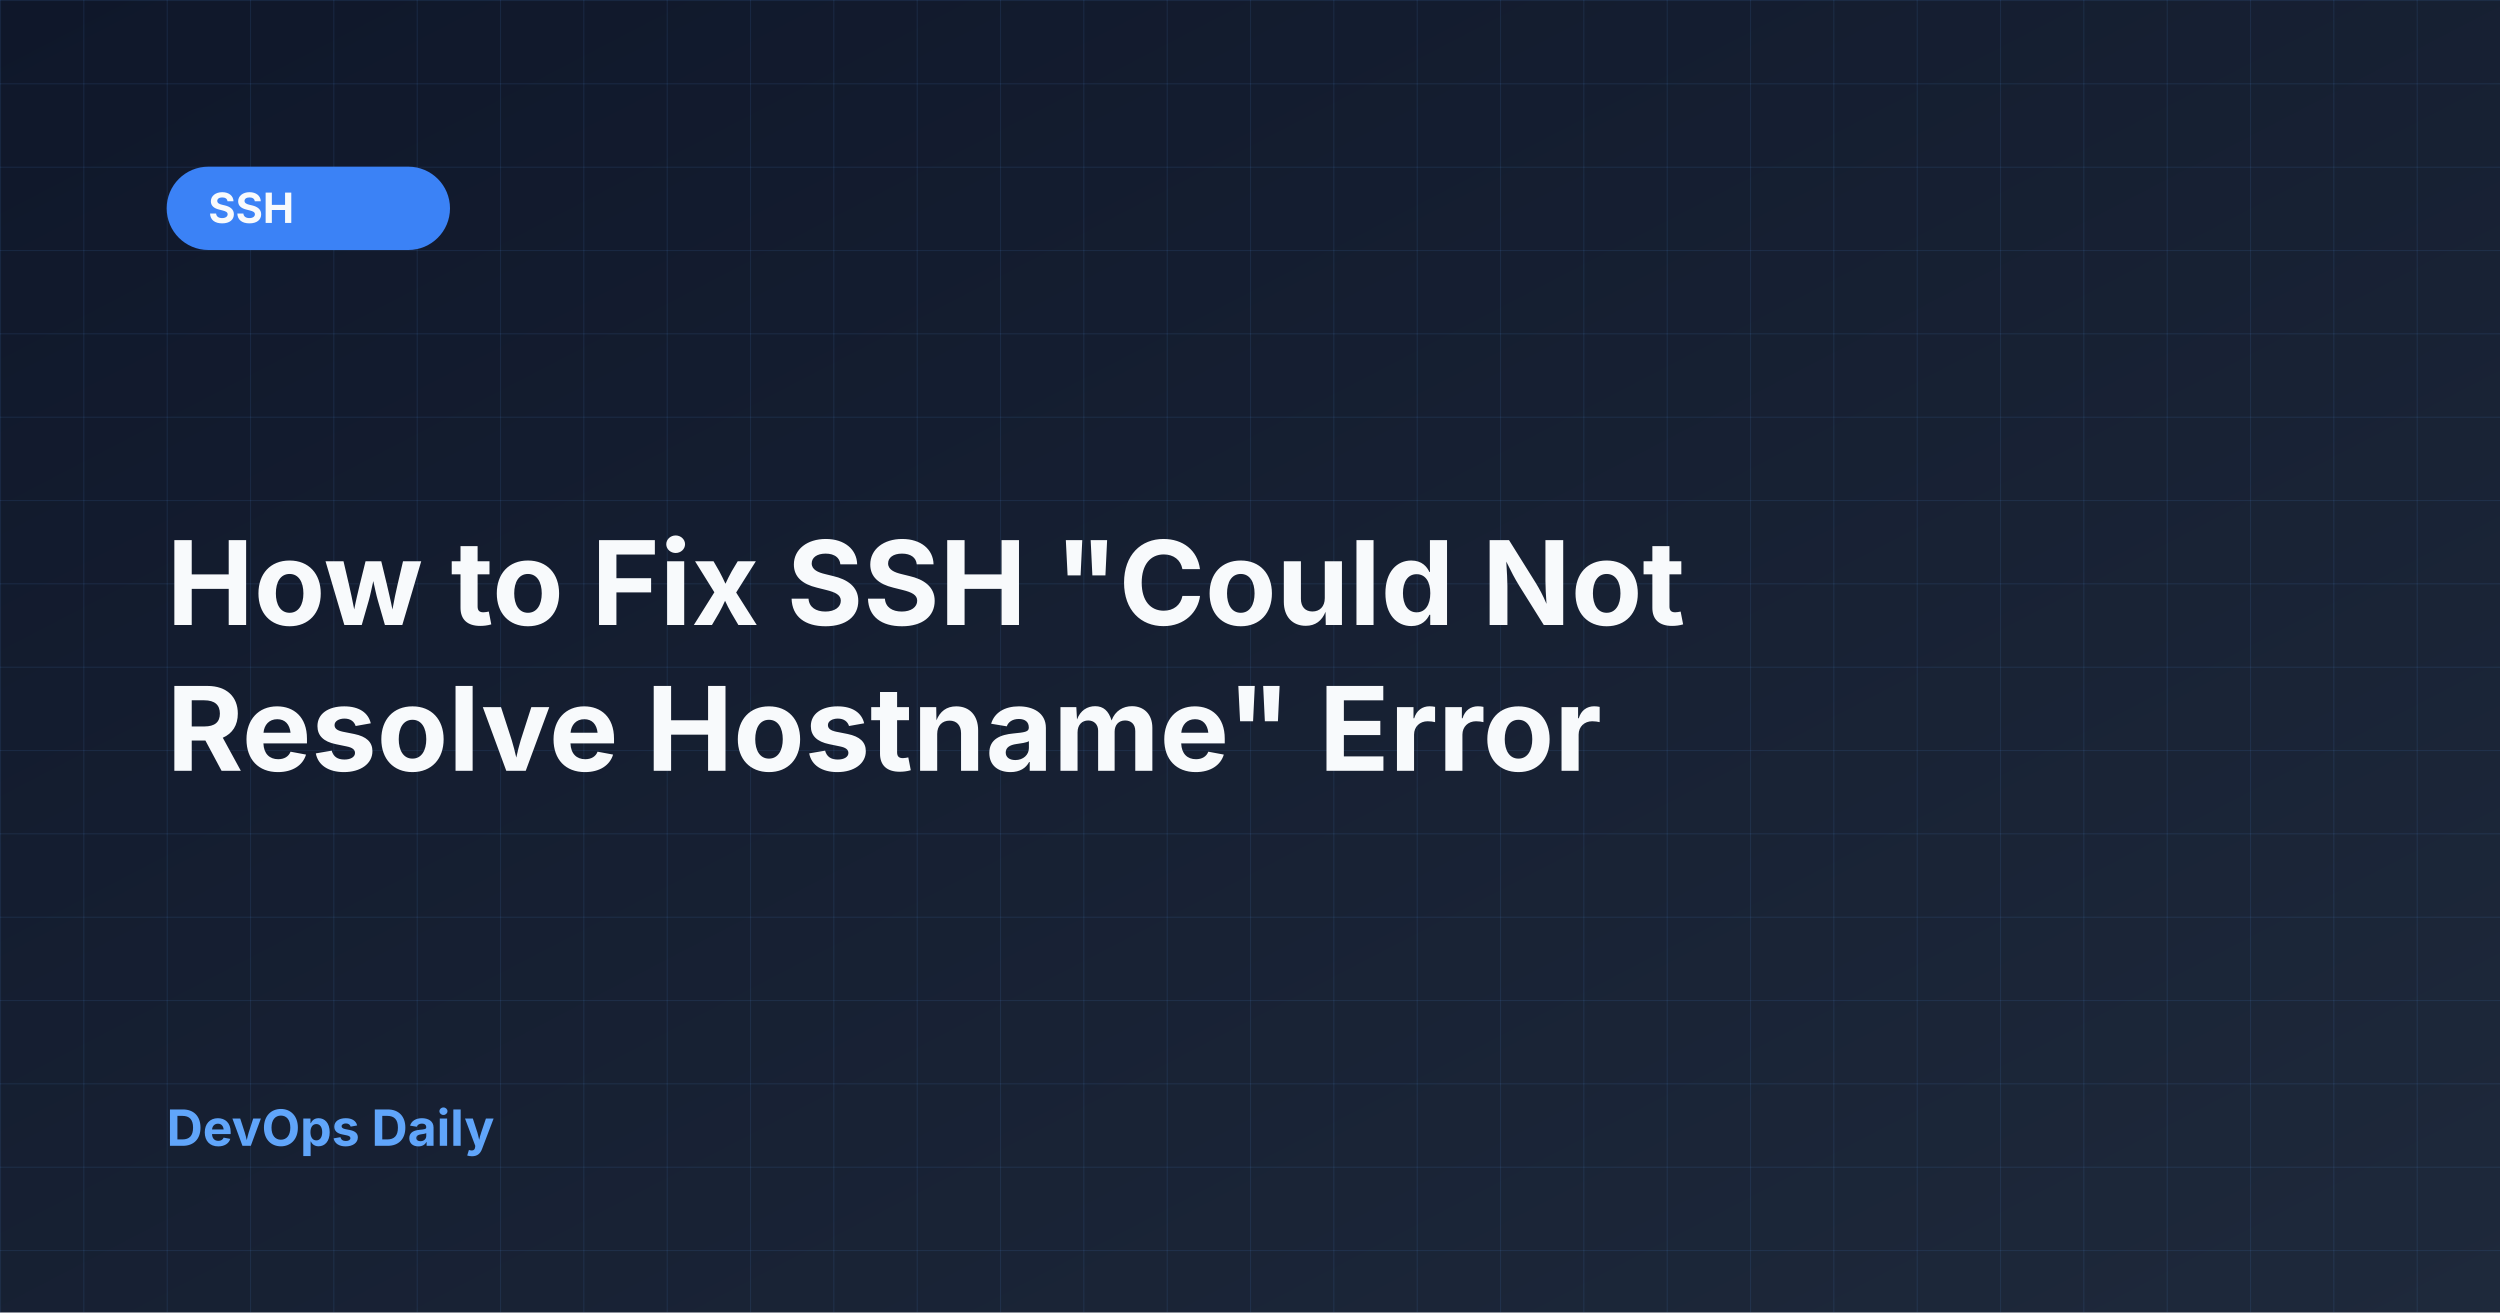
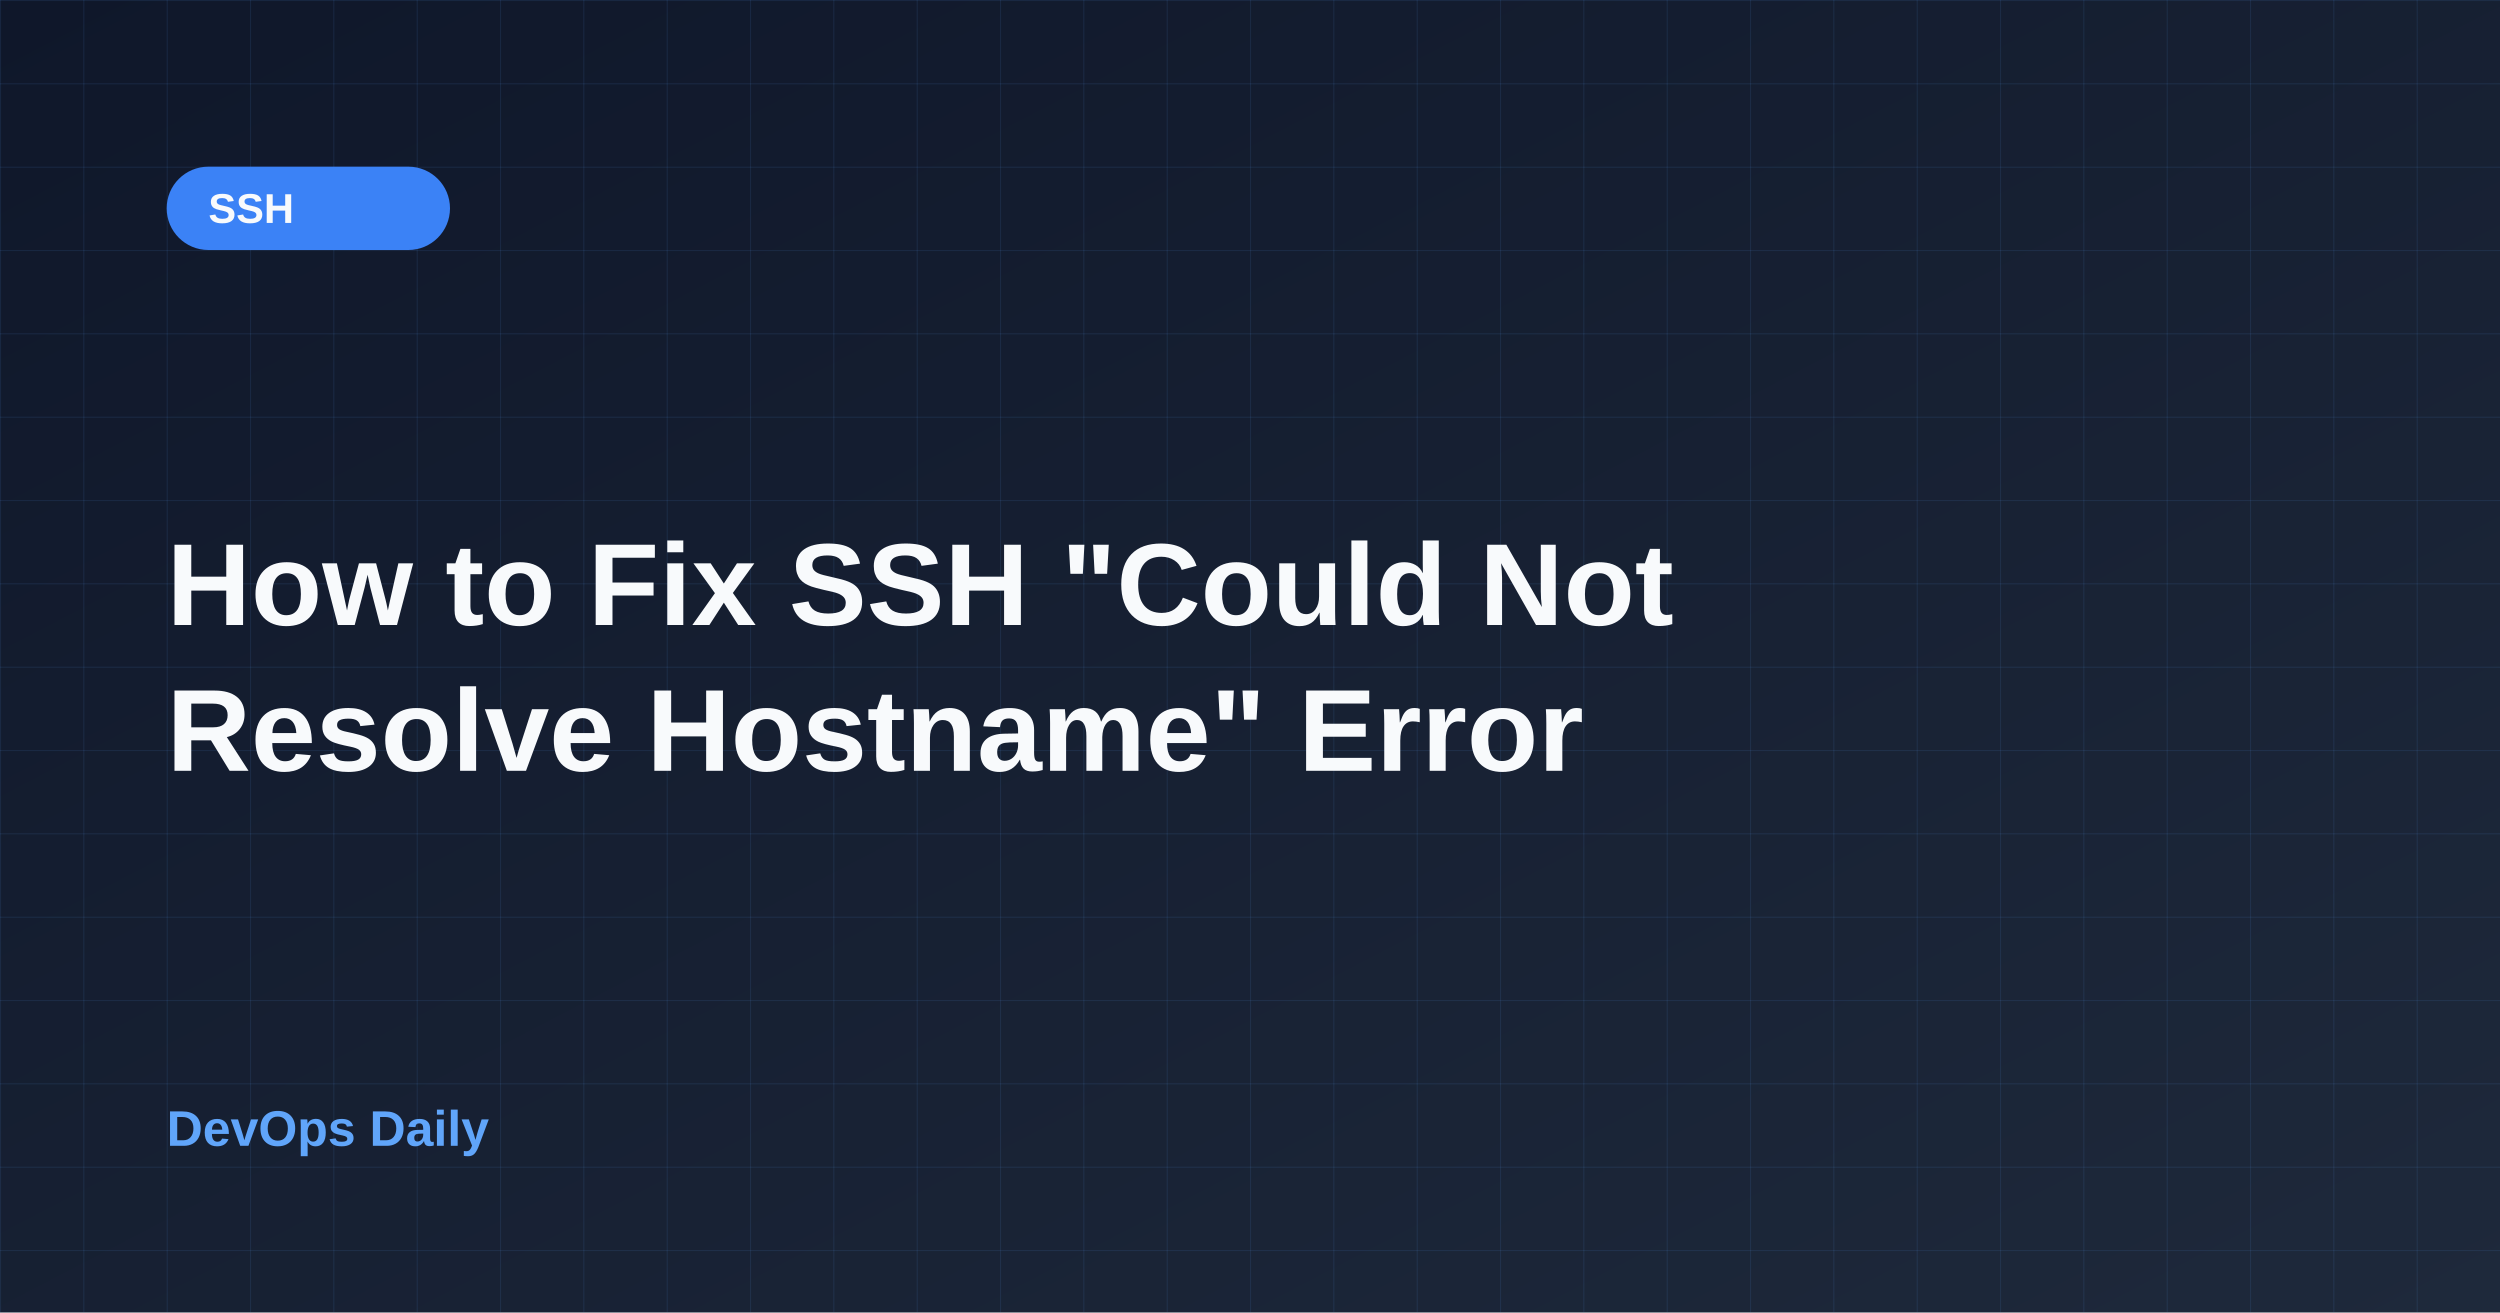
<svg xmlns="http://www.w3.org/2000/svg" width="1200" height="630">
  <defs>
    <linearGradient id="bgGradient" x1="0%" y1="0%" x2="100%" y2="100%">
      <stop offset="0%" style="stop-color:#0f172a;stop-opacity:1" />
      <stop offset="100%" style="stop-color:#1e293b;stop-opacity:1" />
    </linearGradient>
    <pattern id="grid" x="0" y="0" width="40" height="40" patternUnits="userSpaceOnUse">
      <line x1="0" y1="0" x2="0" y2="40" stroke="#60a5fa" stroke-width="1" opacity="0.1" />
      <line x1="0" y1="0" x2="40" y2="0" stroke="#60a5fa" stroke-width="1" opacity="0.1" />
    </pattern>
  </defs>
  <rect width="1200" height="630" fill="url(#bgGradient)" />
  <rect width="1200" height="630" fill="url(#grid)" />
  <rect x="80" y="80" width="136" height="40" rx="20" fill="#3b82f6" />
-   <text x="100" y="107" font-family="system-ui, -apple-system, sans-serif" font-size="20" font-weight="bold" fill="#f8fafc">SSH</text>
-   <text x="80" y="300" font-family="system-ui, -apple-system, sans-serif" font-size="56" font-weight="bold" fill="#f8fafc">How to Fix SSH "Could Not</text>
-   <text x="80" y="370" font-family="system-ui, -apple-system, sans-serif" font-size="56" font-weight="bold" fill="#f8fafc">Resolve Hostname" Error</text>
-   <text x="80" y="550" font-family="system-ui, -apple-system, sans-serif" font-size="24" font-weight="bold" fill="#60a5fa">DevOps Daily</text>
+   <text x="100" y="107" font-family="Arial, sans-serif" font-size="20" font-weight="bold" fill="#f8fafc">SSH</text>
+   <text x="80" y="300" font-family="Arial, sans-serif" font-size="56" font-weight="bold" fill="#f8fafc">How to Fix SSH "Could Not</text>
+   <text x="80" y="370" font-family="Arial, sans-serif" font-size="56" font-weight="bold" fill="#f8fafc">Resolve Hostname" Error</text>
+   <text x="80" y="550" font-family="Arial, sans-serif" font-size="24" font-weight="bold" fill="#60a5fa">DevOps Daily</text>
</svg>
